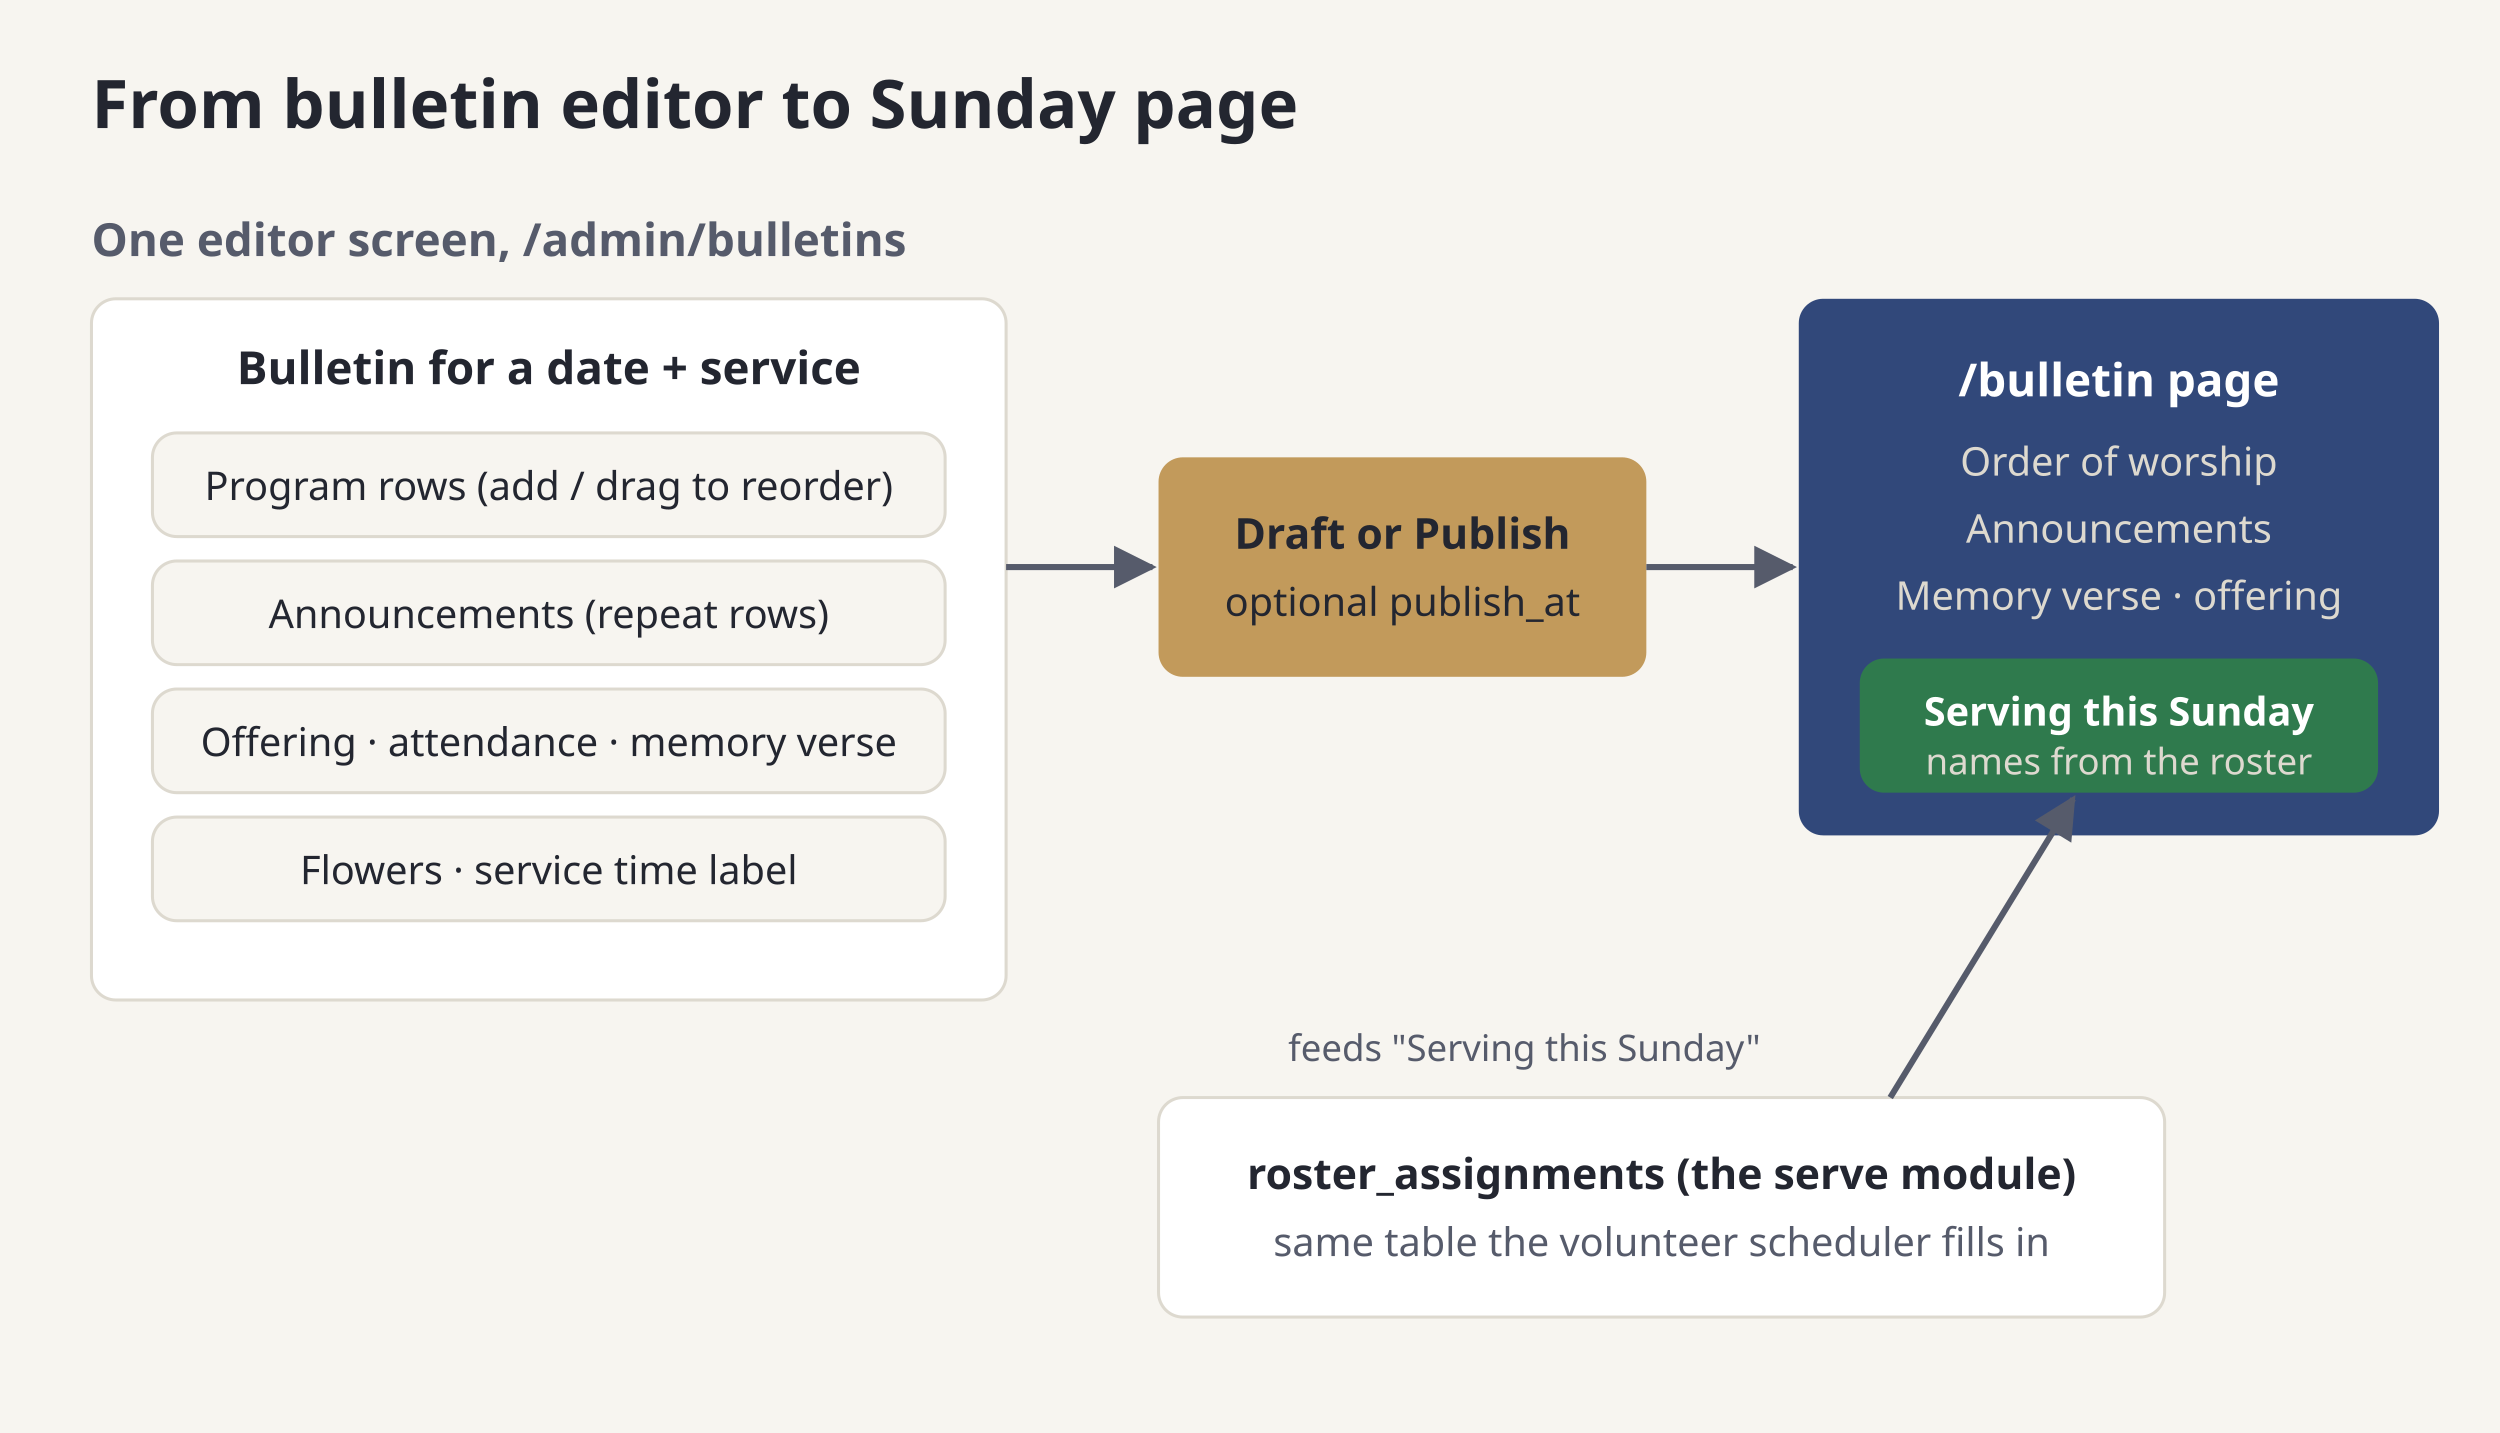
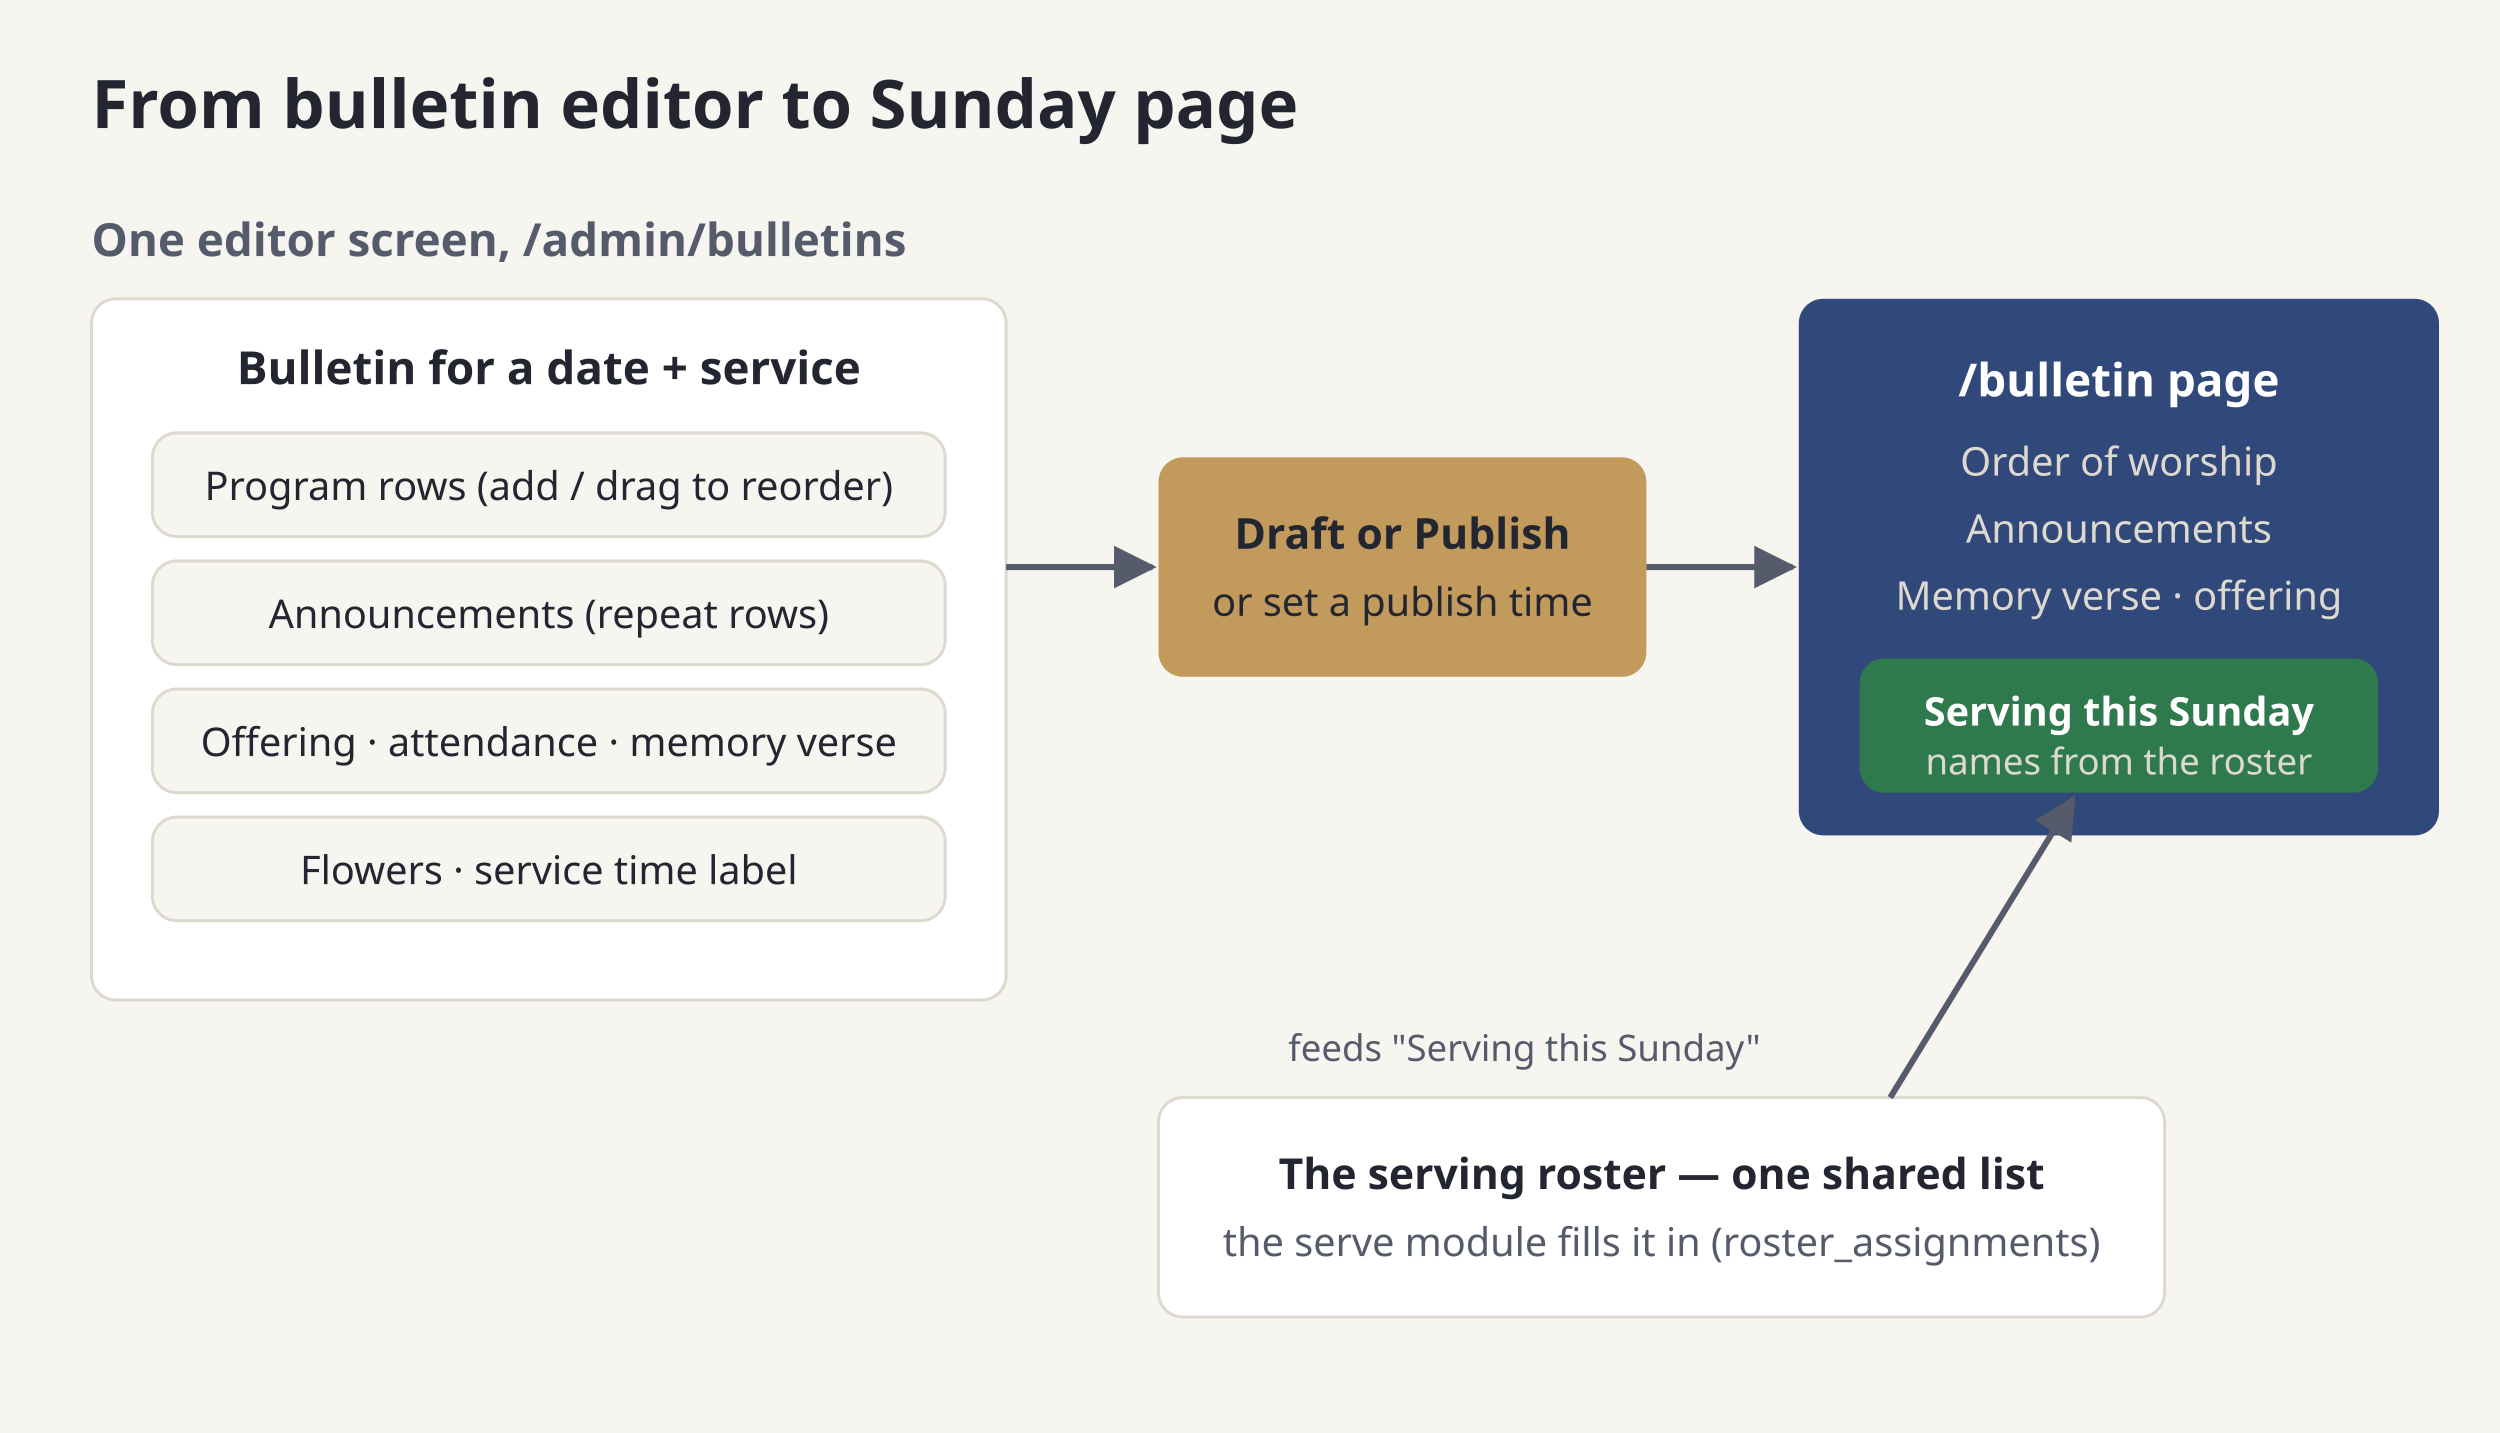
<svg xmlns="http://www.w3.org/2000/svg" viewBox="0 0 820 470" font-family="system-ui, sans-serif" role="img" aria-label="How a weekly bulletin is edited, published, and shown on the site with its serving roster">
  <defs>
    <marker id="arrow" viewBox="0 0 10 10" refX="9" refY="5" markerWidth="7" markerHeight="7" orient="auto-start-reverse">
      <path d="M0,0 L10,5 L0,10 z" fill="#565B6B" />
    </marker>
  </defs>
  <rect x="0" y="0" width="820" height="470" fill="#F7F5F0" />
  <text x="30" y="42" font-size="22" font-weight="700" fill="#232630">From bulletin editor to Sunday page</text>
  <text x="30" y="84" font-size="15" font-weight="600" fill="#565B6B">One editor screen, /admin/bulletins</text>
  <rect x="30" y="98" width="300" height="230" rx="8" fill="#FFFFFF" stroke="#DDD9CF" />
  <text x="180" y="126" font-size="15" font-weight="600" fill="#232630" text-anchor="middle">Bulletin for a date + service</text>
  <rect x="50" y="142" width="260" height="34" rx="8" fill="#F7F5F0" stroke="#DDD9CF" />
  <text x="180" y="164" font-size="13" fill="#232630" text-anchor="middle">Program rows (add / drag to reorder)</text>
  <rect x="50" y="184" width="260" height="34" rx="8" fill="#F7F5F0" stroke="#DDD9CF" />
  <text x="180" y="206" font-size="13" fill="#232630" text-anchor="middle">Announcements (repeat rows)</text>
  <rect x="50" y="226" width="260" height="34" rx="8" fill="#F7F5F0" stroke="#DDD9CF" />
  <text x="180" y="248" font-size="13" fill="#232630" text-anchor="middle">Offering · attendance · memory verse</text>
  <rect x="50" y="268" width="260" height="34" rx="8" fill="#F7F5F0" stroke="#DDD9CF" />
  <text x="180" y="290" font-size="13" fill="#232630" text-anchor="middle">Flowers · service time label</text>
  <rect x="380" y="150" width="160" height="72" rx="8" fill="#C29A5B" />
  <text x="460" y="180" font-size="14" font-weight="600" fill="#232630" text-anchor="middle">Draft or Publish</text>
-   <text x="460" y="202" font-size="13" fill="#232630" text-anchor="middle">optional publish_at</text>
+   <text x="460" y="202" font-size="13" fill="#232630" text-anchor="middle">or set a publish time</text>
  <line x1="330" y1="186" x2="378" y2="186" stroke="#565B6B" stroke-width="2" marker-end="url(#arrow)" />
  <rect x="590" y="98" width="210" height="176" rx="8" fill="#31487A" />
  <text x="695" y="130" font-size="15" font-weight="600" fill="#FFFFFF" text-anchor="middle">/bulletin page</text>
  <text x="695" y="156" font-size="13" fill="#DDD9CF" text-anchor="middle">Order of worship</text>
  <text x="695" y="178" font-size="13" fill="#DDD9CF" text-anchor="middle">Announcements</text>
  <text x="695" y="200" font-size="13" fill="#DDD9CF" text-anchor="middle">Memory verse · offering</text>
  <rect x="610" y="216" width="170" height="44" rx="8" fill="#2F7A4D" />
  <text x="695" y="238" font-size="13" font-weight="600" fill="#FFFFFF" text-anchor="middle">Serving this Sunday</text>
  <text x="695" y="254" font-size="12" fill="#DDD9CF" text-anchor="middle">names from the roster</text>
  <line x1="540" y1="186" x2="588" y2="186" stroke="#565B6B" stroke-width="2" marker-end="url(#arrow)" />
  <rect x="380" y="360" width="330" height="72" rx="8" fill="#FFFFFF" stroke="#DDD9CF" />
-   <text x="545" y="390" font-size="14" font-weight="600" fill="#232630" text-anchor="middle">roster_assignments (the serve module)</text>
-   <text x="545" y="412" font-size="13" fill="#565B6B" text-anchor="middle">same table the volunteer scheduler fills in</text>
+   <text x="545" y="390" font-size="14" font-weight="600" fill="#232630" text-anchor="middle">The serving roster — one shared list</text>
+   <text x="545" y="412" font-size="13" fill="#565B6B" text-anchor="middle">the serve module fills it in (roster_assignments)</text>
  <line x1="620" y1="360" x2="680" y2="262" stroke="#565B6B" stroke-width="2" marker-end="url(#arrow)" />
  <text x="500" y="348" font-size="12" fill="#565B6B" text-anchor="middle">feeds "Serving this Sunday"</text>
</svg>
